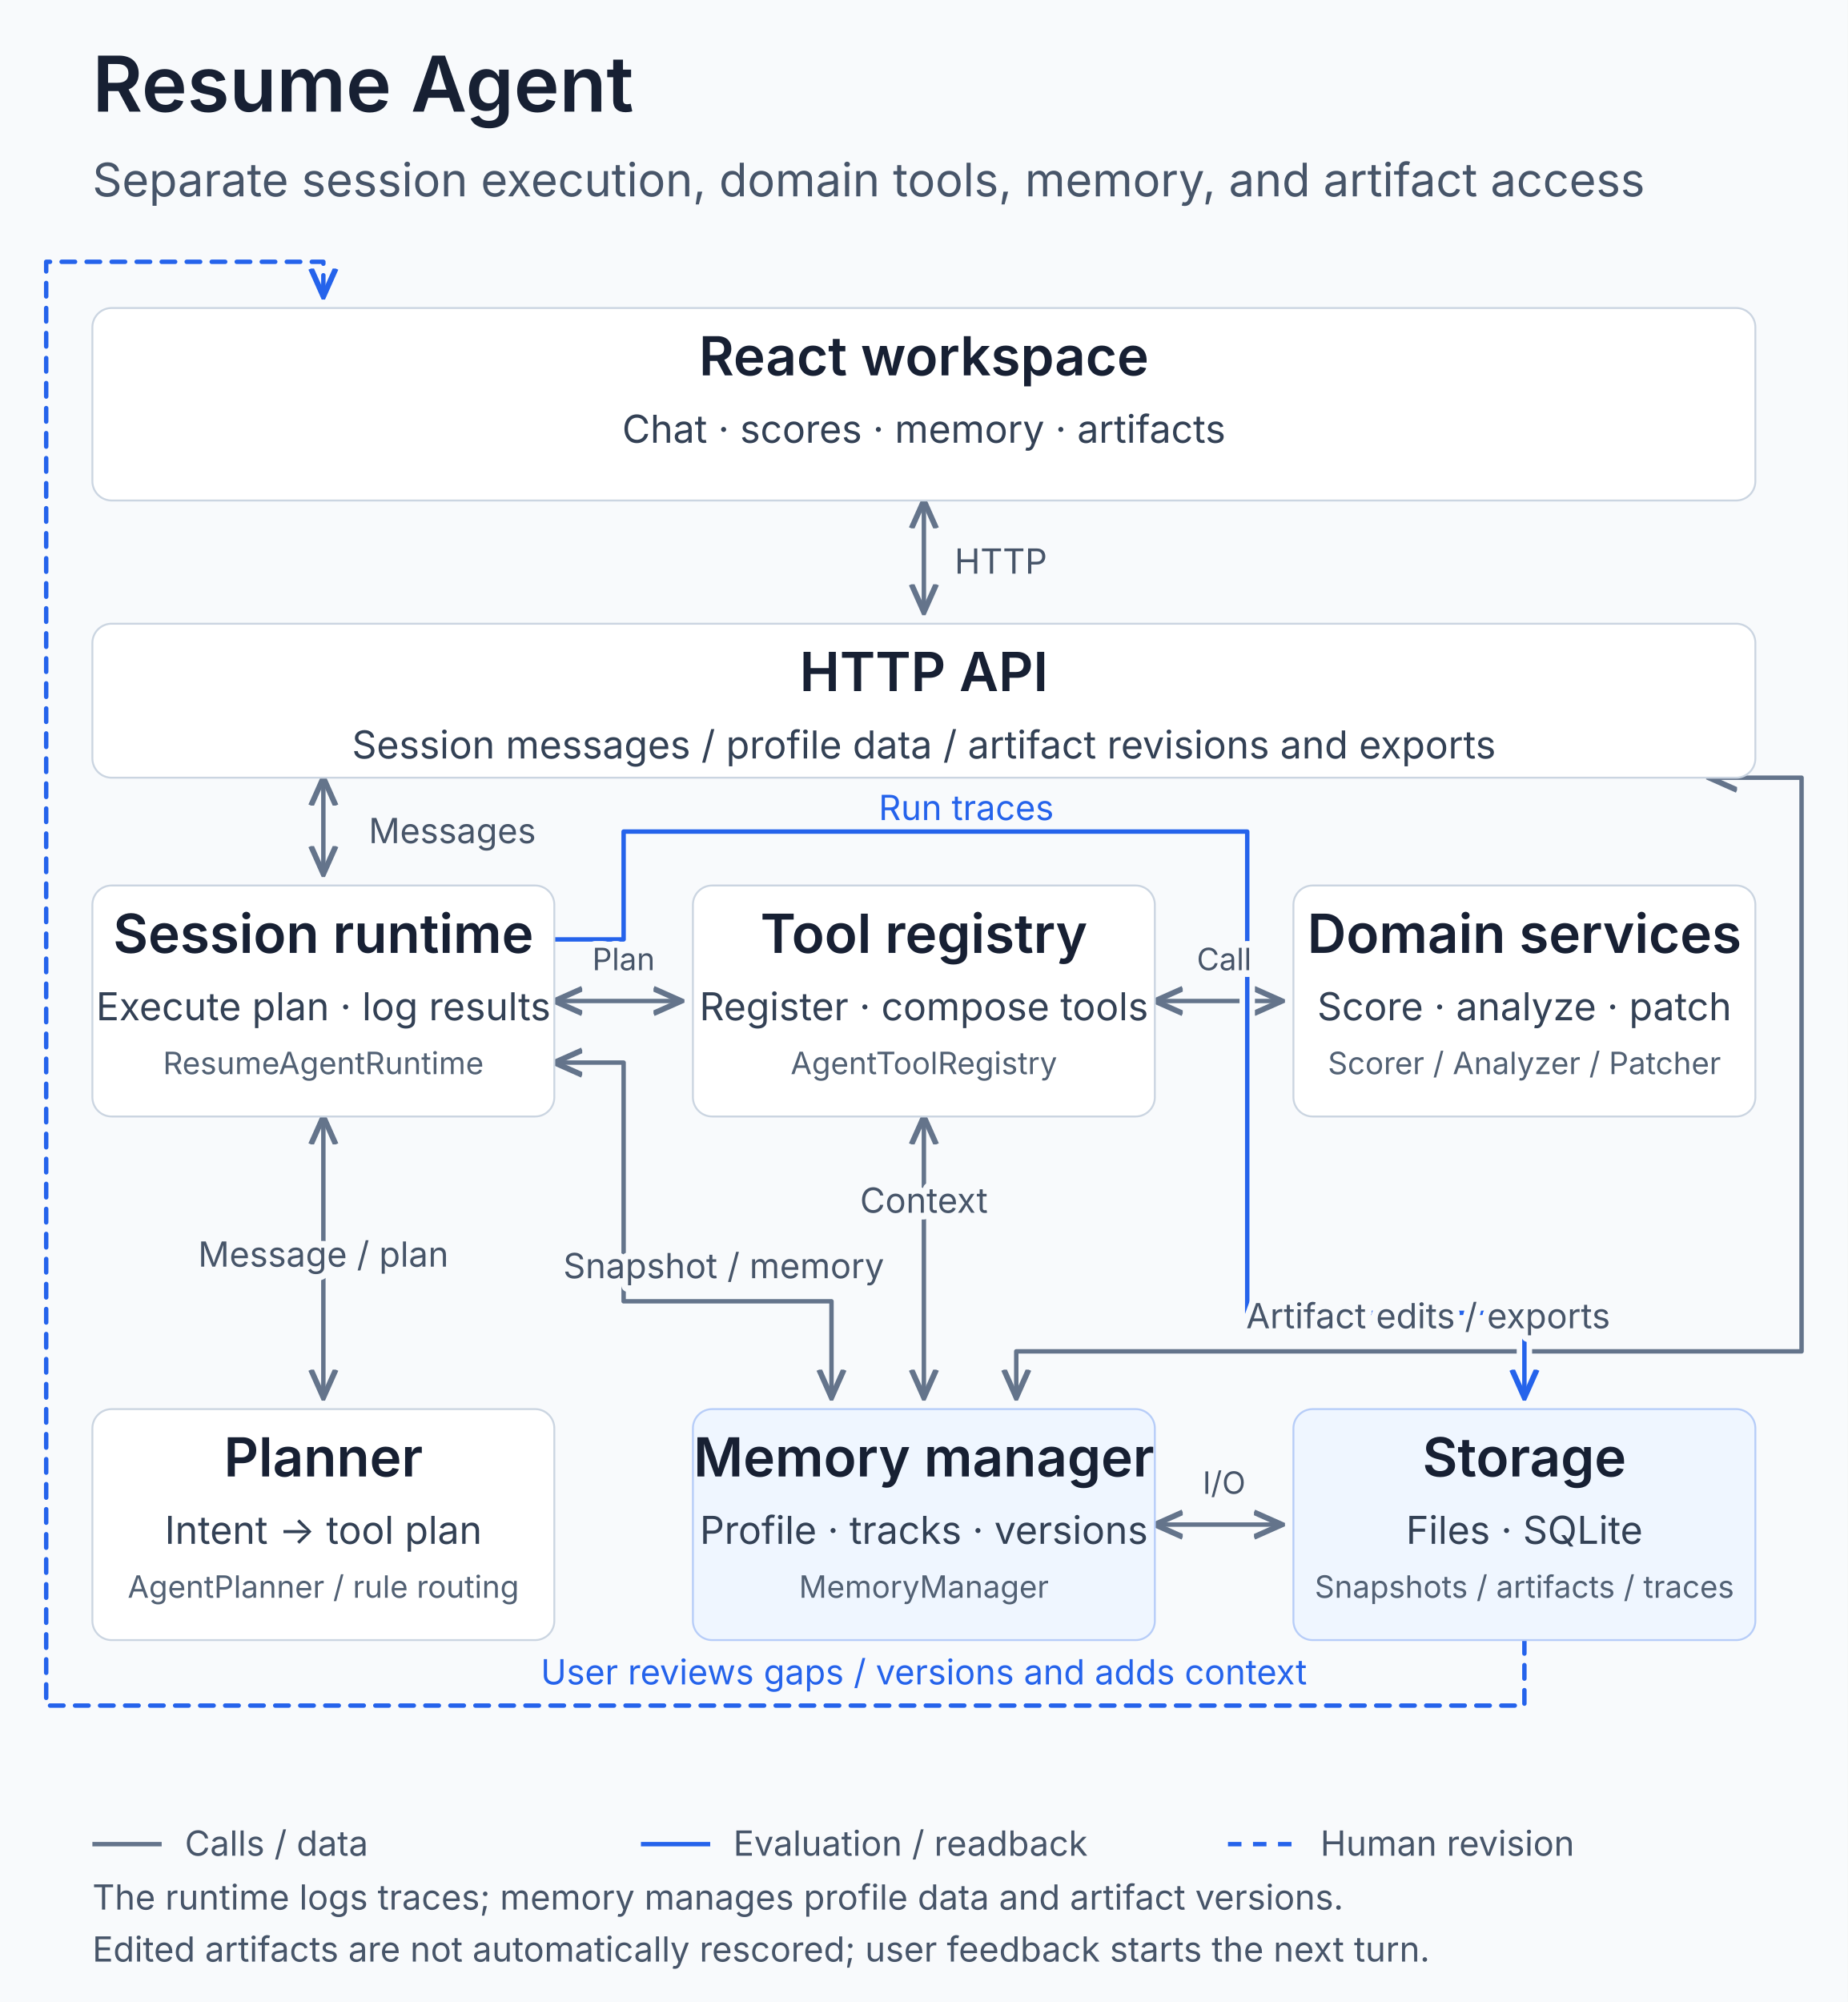
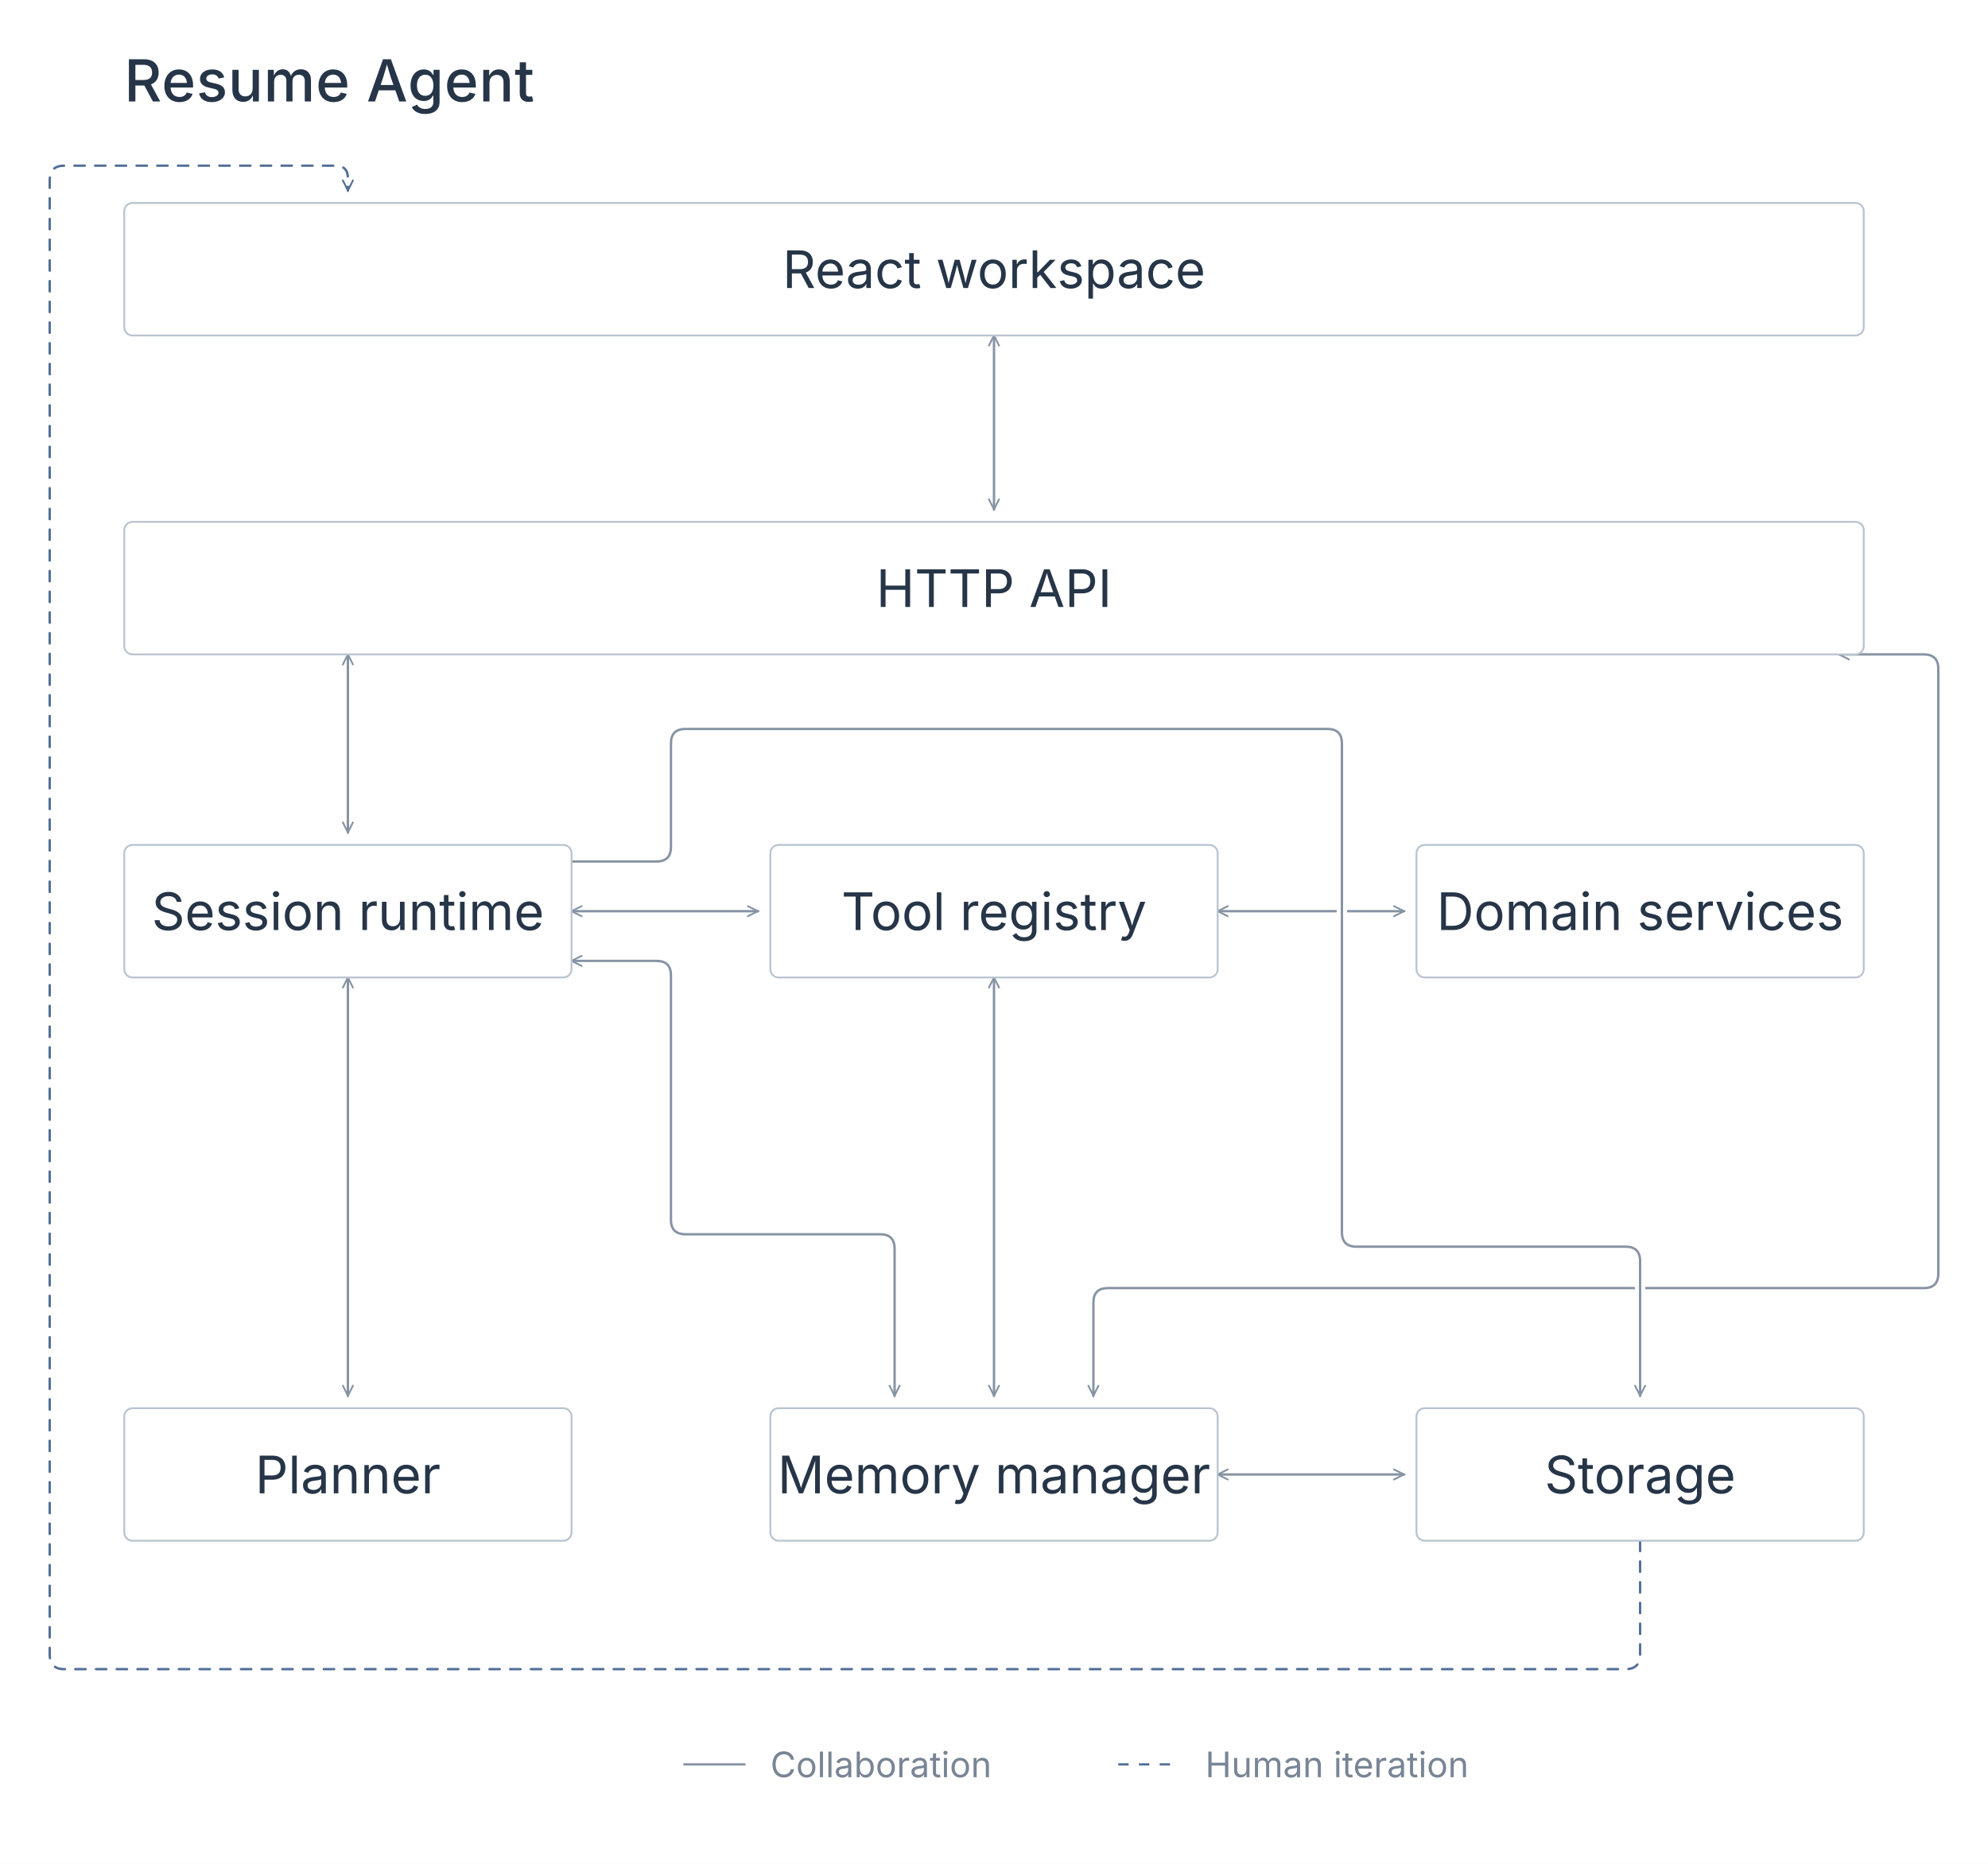
- <svg xmlns="http://www.w3.org/2000/svg" width="960" height="1040" viewBox="0 0 960 1040" role="img" aria-labelledby="title desc" lang="en">
+ <svg xmlns="http://www.w3.org/2000/svg" width="960" height="900" viewBox="0 0 960 900" role="img" aria-labelledby="title desc" lang="en">
  <defs>
-     <marker id="gray" viewBox="0 0 10 10" refX="9" refY="5" markerWidth="7" markerHeight="7" orient="auto-start-reverse">
-       <path d="M 0 1 L 9 5 L 0 9" fill="none" stroke="#64748b" stroke-width="1.8" />
+     <marker id="gray" viewBox="0 0 8 8" refX="7" refY="4" markerWidth="6" markerHeight="6" orient="auto-start-reverse">
+       <path d="M 1 1 L 7 4 L 1 7" fill="none" stroke="#8693a3" stroke-width="1" />
    </marker>
-     <marker id="blue" viewBox="0 0 10 10" refX="9" refY="5" markerWidth="7" markerHeight="7" orient="auto-start-reverse">
-       <path d="M 0 1 L 9 5 L 0 9" fill="none" stroke="#2563eb" stroke-width="1.8" />
+     <marker id="blue" viewBox="0 0 8 8" refX="7" refY="4" markerWidth="6" markerHeight="6" orient="auto-start-reverse">
+       <path d="M 1 1 L 7 4 L 1 7" fill="none" stroke="#526f96" stroke-width="1" />
    </marker>
  </defs>
-   <rect width="960" height="1040" fill="#f8fafc" />
+   <rect width="960" height="900" fill="#ffffff" />
  <g font-family="system-ui, -apple-system, BlinkMacSystemFont, Segoe UI, PingFang SC, Microsoft YaHei, sans-serif">
-     <text x="48" y="58" font-size="40" fill="#172033" text-anchor="start" font-weight="600">Resume Agent</text>
-     <text x="48" y="102" font-size="24" fill="#475569" text-anchor="start" font-weight="400">Separate session execution, domain tools, memory, and artifact access</text>
-     <path d="M 480 260 V 318" fill="none" stroke="#f8fafc" stroke-width="8" stroke-linejoin="round" />
-     <path d="M 480 260 V 318" fill="none" stroke="#64748b" stroke-width="2.3" stroke-linejoin="round" stroke-linecap="round" marker-end="url(#gray)" marker-start="url(#gray)" />
-     <path d="M 168 404 V 454" fill="none" stroke="#f8fafc" stroke-width="8" stroke-linejoin="round" />
-     <path d="M 168 404 V 454" fill="none" stroke="#64748b" stroke-width="2.3" stroke-linejoin="round" stroke-linecap="round" marker-end="url(#gray)" marker-start="url(#gray)" />
-     <path d="M 288 520 H 354" fill="none" stroke="#f8fafc" stroke-width="8" stroke-linejoin="round" />
-     <path d="M 288 520 H 354" fill="none" stroke="#64748b" stroke-width="2.3" stroke-linejoin="round" stroke-linecap="round" marker-end="url(#gray)" marker-start="url(#gray)" />
-     <path d="M 600 520 H 666" fill="none" stroke="#f8fafc" stroke-width="8" stroke-linejoin="round" />
-     <path d="M 600 520 H 666" fill="none" stroke="#64748b" stroke-width="2.3" stroke-linejoin="round" stroke-linecap="round" marker-end="url(#gray)" marker-start="url(#gray)" />
-     <path d="M 168 580 V 726" fill="none" stroke="#f8fafc" stroke-width="8" stroke-linejoin="round" />
-     <path d="M 168 580 V 726" fill="none" stroke="#64748b" stroke-width="2.3" stroke-linejoin="round" stroke-linecap="round" marker-end="url(#gray)" marker-start="url(#gray)" />
-     <path d="M 288 552 H 324 V 676 H 432 V 726" fill="none" stroke="#f8fafc" stroke-width="8" stroke-linejoin="round" />
-     <path d="M 288 552 H 324 V 676 H 432 V 726" fill="none" stroke="#64748b" stroke-width="2.3" stroke-linejoin="round" stroke-linecap="round" marker-end="url(#gray)" marker-start="url(#gray)" />
-     <path d="M 480 580 V 726" fill="none" stroke="#f8fafc" stroke-width="8" stroke-linejoin="round" />
-     <path d="M 480 580 V 726" fill="none" stroke="#64748b" stroke-width="2.3" stroke-linejoin="round" stroke-linecap="round" marker-end="url(#gray)" marker-start="url(#gray)" />
-     <path d="M 888 404 H 936 V 702 H 528 V 726" fill="none" stroke="#f8fafc" stroke-width="8" stroke-linejoin="round" />
-     <path d="M 888 404 H 936 V 702 H 528 V 726" fill="none" stroke="#64748b" stroke-width="2.3" stroke-linejoin="round" stroke-linecap="round" marker-end="url(#gray)" marker-start="url(#gray)" />
-     <path d="M 288 488 H 324 V 432 H 648 V 682 H 792 V 726" fill="none" stroke="#f8fafc" stroke-width="8" stroke-linejoin="round" />
-     <path d="M 288 488 H 324 V 432 H 648 V 682 H 792 V 726" fill="none" stroke="#2563eb" stroke-width="2.3" stroke-linejoin="round" stroke-linecap="round" marker-end="url(#blue)" />
-     <path d="M 600 792 H 666" fill="none" stroke="#f8fafc" stroke-width="8" stroke-linejoin="round" />
-     <path d="M 600 792 H 666" fill="none" stroke="#64748b" stroke-width="2.3" stroke-linejoin="round" stroke-linecap="round" marker-end="url(#gray)" marker-start="url(#gray)" />
-     <path d="M 792 852 V 886 H 24 V 136 H 168 V 154" fill="none" stroke="#f8fafc" stroke-width="8" stroke-linejoin="round" />
-     <path d="M 792 852 V 886 H 24 V 136 H 168 V 154" fill="none" stroke="#2563eb" stroke-width="2.3" stroke-linejoin="round" stroke-linecap="round" stroke-dasharray="7 6" marker-end="url(#blue)" />
+     <text x="60" y="49" font-size="28" font-weight="500" letter-spacing=".3" fill="#263547">Resume Agent</text>
+     <path d="M 480 162 L 480 246" fill="none" stroke="#ffffff" stroke-width="5" stroke-linecap="round" stroke-linejoin="round" />
+     <path d="M 480 162 L 480 246" fill="none" stroke="#8693a3" stroke-width="1.15" vector-effect="non-scaling-stroke" stroke-linecap="round" stroke-linejoin="round" marker-end="url(#gray)" marker-start="url(#gray)" />
+     <path d="M 168 316 L 168 402" fill="none" stroke="#ffffff" stroke-width="5" stroke-linecap="round" stroke-linejoin="round" />
+     <path d="M 168 316 L 168 402" fill="none" stroke="#8693a3" stroke-width="1.15" vector-effect="non-scaling-stroke" stroke-linecap="round" stroke-linejoin="round" marker-end="url(#gray)" marker-start="url(#gray)" />
+     <path d="M 276 440 L 366 440" fill="none" stroke="#ffffff" stroke-width="5" stroke-linecap="round" stroke-linejoin="round" />
+     <path d="M 276 440 L 366 440" fill="none" stroke="#8693a3" stroke-width="1.15" vector-effect="non-scaling-stroke" stroke-linecap="round" stroke-linejoin="round" marker-end="url(#gray)" marker-start="url(#gray)" />
+     <path d="M 588 440 L 678 440" fill="none" stroke="#ffffff" stroke-width="5" stroke-linecap="round" stroke-linejoin="round" />
+     <path d="M 588 440 L 678 440" fill="none" stroke="#8693a3" stroke-width="1.15" vector-effect="non-scaling-stroke" stroke-linecap="round" stroke-linejoin="round" marker-end="url(#gray)" marker-start="url(#gray)" />
+     <path d="M 168 472 L 168 674" fill="none" stroke="#ffffff" stroke-width="5" stroke-linecap="round" stroke-linejoin="round" />
+     <path d="M 168 472 L 168 674" fill="none" stroke="#8693a3" stroke-width="1.15" vector-effect="non-scaling-stroke" stroke-linecap="round" stroke-linejoin="round" marker-end="url(#gray)" marker-start="url(#gray)" />
+     <path d="M 276 464 L 317 464 Q 324 464 324 471 L 324 589 Q 324 596 331 596 L 425 596 Q 432 596 432 603 L 432 674" fill="none" stroke="#ffffff" stroke-width="5" stroke-linecap="round" stroke-linejoin="round" />
+     <path d="M 276 464 L 317 464 Q 324 464 324 471 L 324 589 Q 324 596 331 596 L 425 596 Q 432 596 432 603 L 432 674" fill="none" stroke="#8693a3" stroke-width="1.15" vector-effect="non-scaling-stroke" stroke-linecap="round" stroke-linejoin="round" marker-end="url(#gray)" marker-start="url(#gray)" />
+     <path d="M 480 472 L 480 674" fill="none" stroke="#ffffff" stroke-width="5" stroke-linecap="round" stroke-linejoin="round" />
+     <path d="M 480 472 L 480 674" fill="none" stroke="#8693a3" stroke-width="1.15" vector-effect="non-scaling-stroke" stroke-linecap="round" stroke-linejoin="round" marker-end="url(#gray)" marker-start="url(#gray)" />
+     <path d="M 888 316 L 929 316 Q 936 316 936 323 L 936 615 Q 936 622 929 622 L 535 622 Q 528 622 528 629 L 528 674" fill="none" stroke="#ffffff" stroke-width="5" stroke-linecap="round" stroke-linejoin="round" />
+     <path d="M 888 316 L 929 316 Q 936 316 936 323 L 936 615 Q 936 622 929 622 L 535 622 Q 528 622 528 629 L 528 674" fill="none" stroke="#8693a3" stroke-width="1.15" vector-effect="non-scaling-stroke" stroke-linecap="round" stroke-linejoin="round" marker-end="url(#gray)" marker-start="url(#gray)" />
+     <path d="M 276 416 L 317 416 Q 324 416 324 409 L 324 359 Q 324 352 331 352 L 641 352 Q 648 352 648 359 L 648 595 Q 648 602 655 602 L 785 602 Q 792 602 792 609 L 792 674" fill="none" stroke="#ffffff" stroke-width="5" stroke-linecap="round" stroke-linejoin="round" />
+     <path d="M 276 416 L 317 416 Q 324 416 324 409 L 324 359 Q 324 352 331 352 L 641 352 Q 648 352 648 359 L 648 595 Q 648 602 655 602 L 785 602 Q 792 602 792 609 L 792 674" fill="none" stroke="#8693a3" stroke-width="1.15" vector-effect="non-scaling-stroke" stroke-linecap="round" stroke-linejoin="round" marker-end="url(#gray)" />
+     <path d="M 588 712 L 678 712" fill="none" stroke="#ffffff" stroke-width="5" stroke-linecap="round" stroke-linejoin="round" />
+     <path d="M 588 712 L 678 712" fill="none" stroke="#8693a3" stroke-width="1.15" vector-effect="non-scaling-stroke" stroke-linecap="round" stroke-linejoin="round" marker-end="url(#gray)" marker-start="url(#gray)" />
+     <path d="M 792 744 L 792 799 Q 792 806 785 806 L 31 806 Q 24 806 24 799 L 24 87 Q 24 80 31 80 L 162 80 Q 168 80 168 86 L 168 92" fill="none" stroke="#ffffff" stroke-width="5" stroke-linecap="round" stroke-linejoin="round" />
+     <path d="M 792 744 L 792 799 Q 792 806 785 806 L 31 806 Q 24 806 24 799 L 24 87 Q 24 80 31 80 L 162 80 Q 168 80 168 86 L 168 92" fill="none" stroke="#526f96" stroke-width="1.15" vector-effect="non-scaling-stroke" stroke-linecap="round" stroke-linejoin="round" stroke-dasharray="5 5" marker-end="url(#blue)" />
    <g class="module" data-module="React workspace">
-       <rect x="48" y="160" width="864" height="100" rx="10" fill="#ffffff" stroke="#cbd5e1" />
-       <text x="480.0" y="195" font-size="28" fill="#172033" text-anchor="middle" font-weight="600">React workspace</text>
-       <text x="480.0" y="230" font-size="20" fill="#334155" text-anchor="middle" font-weight="400">Chat · scores · memory · artifacts</text>
+       <rect x="60" y="98" width="840" height="64" rx="4" fill="#ffffff" stroke="#b9c4d0" stroke-width=".9" vector-effect="non-scaling-stroke" />
+       <text x="480" y="130" text-anchor="middle" dominant-baseline="central" font-size="25" font-weight="400" fill="#263547">React workspace</text>
    </g>
    <g class="module" data-module="HTTP API">
-       <rect x="48" y="324" width="864" height="80" rx="10" fill="#ffffff" stroke="#cbd5e1" />
-       <text x="480.0" y="359" font-size="28" fill="#172033" text-anchor="middle" font-weight="600">HTTP API</text>
-       <text x="480.0" y="394" font-size="20" fill="#334155" text-anchor="middle" font-weight="400">Session messages / profile data / artifact revisions and exports</text>
+       <rect x="60" y="252" width="840" height="64" rx="4" fill="#ffffff" stroke="#b9c4d0" stroke-width=".9" vector-effect="non-scaling-stroke" />
+       <text x="480" y="284" text-anchor="middle" dominant-baseline="central" font-size="25" font-weight="400" fill="#263547">HTTP API</text>
    </g>
    <g class="module" data-module="Session runtime">
-       <rect x="48" y="460" width="240" height="120" rx="10" fill="#ffffff" stroke="#cbd5e1" />
-       <text x="168.0" y="495" font-size="28" fill="#172033" text-anchor="middle" font-weight="600">Session runtime</text>
-       <text x="168.0" y="530" font-size="20" fill="#334155" text-anchor="middle" font-weight="400">Execute plan · log results</text>
-       <text x="168.0" y="558" font-size="16" fill="#526174" text-anchor="middle" font-weight="400">ResumeAgentRuntime</text>
+       <rect x="60" y="408" width="216" height="64" rx="4" fill="#ffffff" stroke="#b9c4d0" stroke-width=".9" vector-effect="non-scaling-stroke" />
+       <text x="168" y="440" text-anchor="middle" dominant-baseline="central" font-size="25" font-weight="400" fill="#263547">Session runtime</text>
    </g>
    <g class="module" data-module="Tool registry">
-       <rect x="360" y="460" width="240" height="120" rx="10" fill="#ffffff" stroke="#cbd5e1" />
-       <text x="480.0" y="495" font-size="28" fill="#172033" text-anchor="middle" font-weight="600">Tool registry</text>
-       <text x="480.0" y="530" font-size="20" fill="#334155" text-anchor="middle" font-weight="400">Register · compose tools</text>
-       <text x="480.0" y="558" font-size="16" fill="#526174" text-anchor="middle" font-weight="400">AgentToolRegistry</text>
+       <rect x="372" y="408" width="216" height="64" rx="4" fill="#ffffff" stroke="#b9c4d0" stroke-width=".9" vector-effect="non-scaling-stroke" />
+       <text x="480" y="440" text-anchor="middle" dominant-baseline="central" font-size="25" font-weight="400" fill="#263547">Tool registry</text>
    </g>
    <g class="module" data-module="Domain services">
-       <rect x="672" y="460" width="240" height="120" rx="10" fill="#ffffff" stroke="#cbd5e1" />
-       <text x="792.0" y="495" font-size="28" fill="#172033" text-anchor="middle" font-weight="600">Domain services</text>
-       <text x="792.0" y="530" font-size="20" fill="#334155" text-anchor="middle" font-weight="400">Score · analyze · patch</text>
-       <text x="792.0" y="558" font-size="16" fill="#526174" text-anchor="middle" font-weight="400">Scorer / Analyzer / Patcher</text>
+       <rect x="684" y="408" width="216" height="64" rx="4" fill="#ffffff" stroke="#b9c4d0" stroke-width=".9" vector-effect="non-scaling-stroke" />
+       <text x="792" y="440" text-anchor="middle" dominant-baseline="central" font-size="25" font-weight="400" fill="#263547">Domain services</text>
    </g>
    <g class="module" data-module="Planner">
-       <rect x="48" y="732" width="240" height="120" rx="10" fill="#ffffff" stroke="#cbd5e1" />
-       <text x="168.0" y="767" font-size="28" fill="#172033" text-anchor="middle" font-weight="600">Planner</text>
-       <text x="168.0" y="802" font-size="20" fill="#334155" text-anchor="middle" font-weight="400">Intent → tool plan</text>
-       <text x="168.0" y="830" font-size="16" fill="#526174" text-anchor="middle" font-weight="400">AgentPlanner / rule routing</text>
+       <rect x="60" y="680" width="216" height="64" rx="4" fill="#ffffff" stroke="#b9c4d0" stroke-width=".9" vector-effect="non-scaling-stroke" />
+       <text x="168" y="712" text-anchor="middle" dominant-baseline="central" font-size="25" font-weight="400" fill="#263547">Planner</text>
    </g>
    <g class="module" data-module="Memory manager">
-       <rect x="360" y="732" width="240" height="120" rx="10" fill="#eff6ff" stroke="#b7cdf8" />
-       <text x="480.0" y="767" font-size="28" fill="#172033" text-anchor="middle" font-weight="600">Memory manager</text>
-       <text x="480.0" y="802" font-size="20" fill="#334155" text-anchor="middle" font-weight="400">Profile · tracks · versions</text>
-       <text x="480.0" y="830" font-size="16" fill="#526174" text-anchor="middle" font-weight="400">MemoryManager</text>
+       <rect x="372" y="680" width="216" height="64" rx="4" fill="#ffffff" stroke="#b9c4d0" stroke-width=".9" vector-effect="non-scaling-stroke" />
+       <text x="480" y="712" text-anchor="middle" dominant-baseline="central" font-size="25" font-weight="400" fill="#263547">Memory manager</text>
    </g>
    <g class="module" data-module="Storage">
-       <rect x="672" y="732" width="240" height="120" rx="10" fill="#eff6ff" stroke="#b7cdf8" />
-       <text x="792.0" y="767" font-size="28" fill="#172033" text-anchor="middle" font-weight="600">Storage</text>
-       <text x="792.0" y="802" font-size="20" fill="#334155" text-anchor="middle" font-weight="400">Files · SQLite</text>
-       <text x="792.0" y="830" font-size="16" fill="#526174" text-anchor="middle" font-weight="400">Snapshots / artifacts / traces</text>
+       <rect x="684" y="680" width="216" height="64" rx="4" fill="#ffffff" stroke="#b9c4d0" stroke-width=".9" vector-effect="non-scaling-stroke" />
+       <text x="792" y="712" text-anchor="middle" dominant-baseline="central" font-size="25" font-weight="400" fill="#263547">Storage</text>
    </g>
-     <g class="edge-label">
-       <text x="520" y="298" font-size="18" text-anchor="middle" fill="#475569" stroke="#f8fafc" stroke-width="7" stroke-linejoin="round" paint-order="stroke fill">HTTP</text>
+     <g aria-label="Legend">
+       <line x1="330" y1="852" x2="360" y2="852" stroke="#8693a3" stroke-width="1.1" vector-effect="non-scaling-stroke" />
+       <text x="372" y="852" dominant-baseline="central" font-size="17" fill="#798595">Collaboration</text>
+       <line x1="540" y1="852" x2="570" y2="852" stroke="#526f96" stroke-width="1.1" vector-effect="non-scaling-stroke" stroke-dasharray="5 5" />
+       <text x="582" y="852" dominant-baseline="central" font-size="17" fill="#798595">Human iteration</text>
    </g>
-     <g class="edge-label">
-       <text x="235" y="438" font-size="18" text-anchor="middle" fill="#475569" stroke="#f8fafc" stroke-width="7" stroke-linejoin="round" paint-order="stroke fill">Messages</text>
-     </g>
-     <g class="edge-label">
-       <text x="324" y="504" font-size="16" text-anchor="middle" fill="#475569" stroke="#f8fafc" stroke-width="7" stroke-linejoin="round" paint-order="stroke fill">Plan</text>
-     </g>
-     <g class="edge-label">
-       <text x="636" y="504" font-size="16" text-anchor="middle" fill="#475569" stroke="#f8fafc" stroke-width="7" stroke-linejoin="round" paint-order="stroke fill">Call</text>
-     </g>
-     <g class="edge-label">
-       <text x="168" y="658" font-size="18" text-anchor="middle" fill="#475569" stroke="#f8fafc" stroke-width="7" stroke-linejoin="round" paint-order="stroke fill">Message / plan</text>
-     </g>
-     <g class="edge-label">
-       <text x="376" y="664" font-size="18" text-anchor="middle" fill="#475569" stroke="#f8fafc" stroke-width="7" stroke-linejoin="round" paint-order="stroke fill">Snapshot / memory</text>
-     </g>
-     <g class="edge-label">
-       <text x="480" y="630" font-size="18" text-anchor="middle" fill="#475569" stroke="#f8fafc" stroke-width="7" stroke-linejoin="round" paint-order="stroke fill">Context</text>
-     </g>
-     <g class="edge-label">
-       <text x="742" y="690" font-size="18" text-anchor="middle" fill="#475569" stroke="#f8fafc" stroke-width="7" stroke-linejoin="round" paint-order="stroke fill">Artifact edits / exports</text>
-     </g>
-     <g class="edge-label">
-       <text x="502" y="426" font-size="18" text-anchor="middle" fill="#2563eb" stroke="#f8fafc" stroke-width="7" stroke-linejoin="round" paint-order="stroke fill">Run traces</text>
-     </g>
-     <g class="edge-label">
-       <text x="636" y="776" font-size="16" text-anchor="middle" fill="#475569" stroke="#f8fafc" stroke-width="7" stroke-linejoin="round" paint-order="stroke fill">I/O</text>
-     </g>
-     <g class="edge-label">
-       <text x="480" y="875" font-size="18" text-anchor="middle" fill="#2563eb" stroke="#f8fafc" stroke-width="7" stroke-linejoin="round" paint-order="stroke fill">User reviews gaps / versions and adds context</text>
-     </g>
-     <line x1="48" y1="958" x2="84" y2="958" stroke="#64748b" stroke-width="2.3" />
-     <text x="96" y="964" font-size="18" fill="#475569" text-anchor="start" font-weight="400">Calls / data</text>
-     <line x1="333" y1="958" x2="369" y2="958" stroke="#2563eb" stroke-width="2.3" />
-     <text x="381" y="964" font-size="18" fill="#475569" text-anchor="start" font-weight="400">Evaluation / readback</text>
-     <line x1="638" y1="958" x2="674" y2="958" stroke="#2563eb" stroke-width="2.3" stroke-dasharray="7 6" />
-     <text x="686" y="964" font-size="18" fill="#475569" text-anchor="start" font-weight="400">Human revision</text>
-     <text x="48" y="992" font-size="18" fill="#475569" text-anchor="start" font-weight="400">The runtime logs traces; memory manages profile data and artifact versions.</text>
-     <text x="48" y="1019" font-size="18" fill="#475569" text-anchor="start" font-weight="400">Edited artifacts are not automatically rescored; user feedback starts the next turn.</text>
  </g>
</svg>
